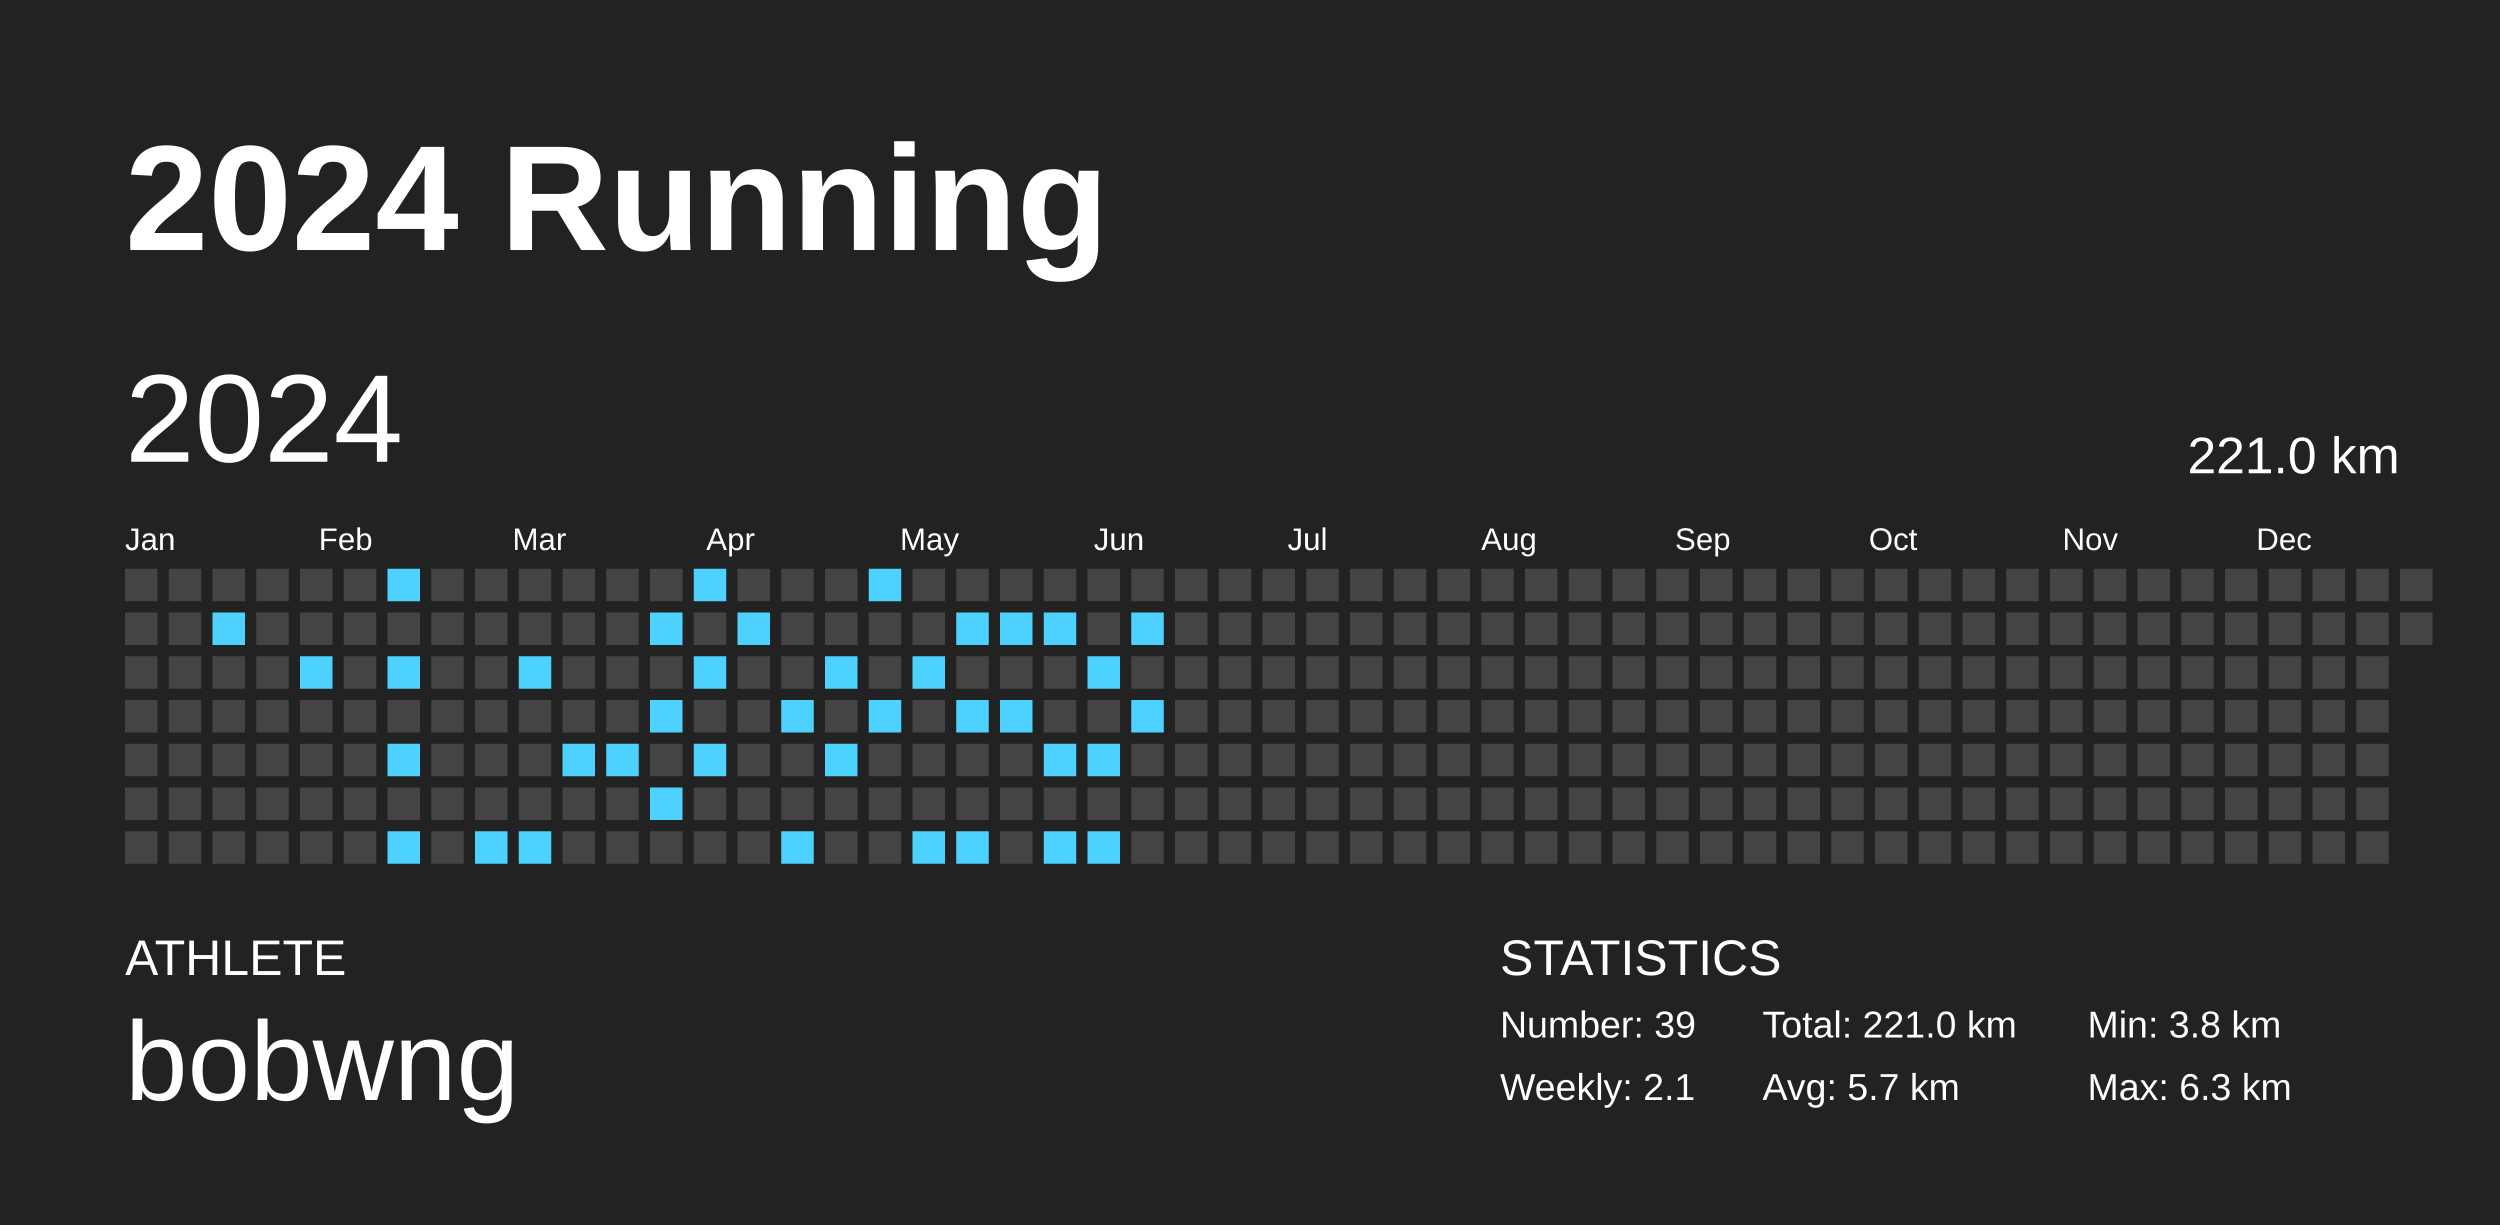
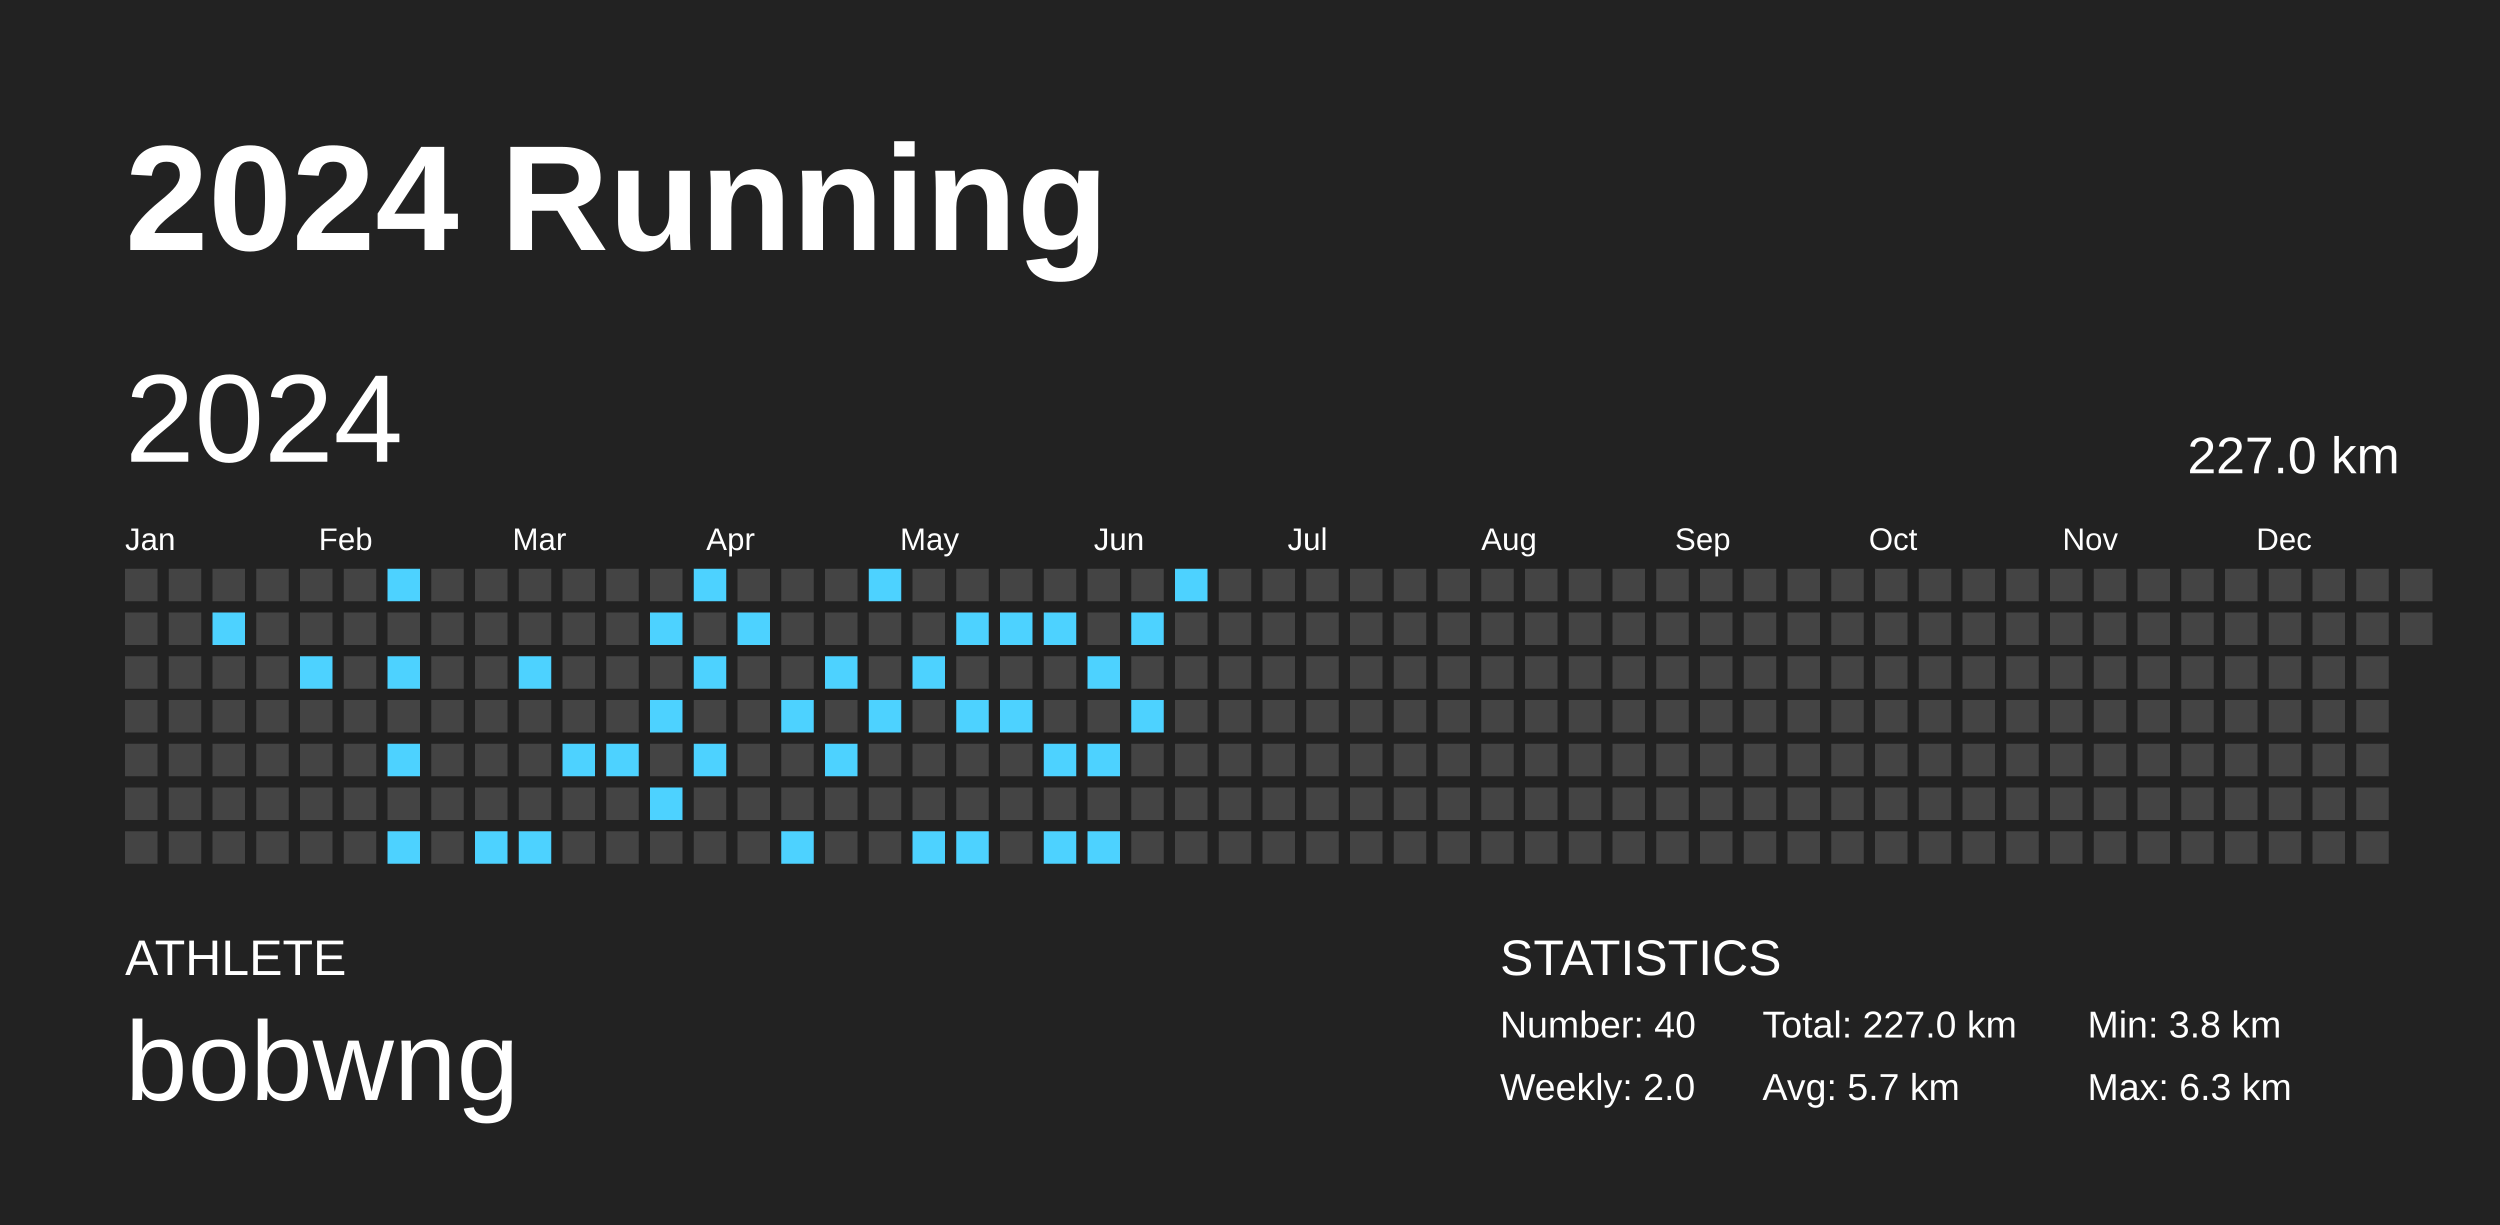
<svg xmlns="http://www.w3.org/2000/svg" baseProfile="full" height="98mm" version="1.1" viewBox="0,0,200,98" width="200mm">
  <defs />
  <rect fill="#222222" height="98" width="200" x="0" y="0" />
  <text fill="#FFFFFF" style="font-size:12px; font-family:Arial; font-weight:bold;" x="10" y="20">2024 Running</text>
  <text fill="#FFFFFF" style="font-size:4px; font-family:Arial" x="10" y="78">ATHLETE</text>
  <text fill="#FFFFFF" style="font-size:9px; font-family:Arial" x="10" y="88">bobwng</text>
  <text fill="#FFFFFF" style="font-size:4px; font-family:Arial" x="120" y="78">STATISTICS</text>
-   <text fill="#FFFFFF" style="font-size:3px; font-family:Arial" x="120" y="83">Number: 39</text>
-   <text fill="#FFFFFF" style="font-size:3px; font-family:Arial" x="120" y="88">Weekly: 2.1</text>
-   <text fill="#FFFFFF" style="font-size:3px; font-family:Arial" x="141" y="83">Total: 221.0 km</text>
+   <text fill="#FFFFFF" style="font-size:3px; font-family:Arial" x="120" y="83">Number: 40</text>
+   <text fill="#FFFFFF" style="font-size:3px; font-family:Arial" x="120" y="88">Weekly: 2.0</text>
+   <text fill="#FFFFFF" style="font-size:3px; font-family:Arial" x="141" y="83">Total: 227.0 km</text>
  <text fill="#FFFFFF" style="font-size:3px; font-family:Arial" x="141" y="88">Avg: 5.7 km</text>
  <text fill="#FFFFFF" style="font-size:3px; font-family:Arial" x="167" y="83">Min: 3.8 km</text>
  <text fill="#FFFFFF" style="font-size:3px; font-family:Arial" x="167" y="88">Max: 6.3 km</text>
  <text dominant-baseline="hanging" fill="#FFFFFF" style="font-size:10.0px; font-family:Arial;" x="10" y="30">2024</text>
-   <text dominant-baseline="hanging" fill="#FFFFFF" style="font-size:4.125px; font-family:Arial;" x="175" y="35">221.0 km</text>
+   <text dominant-baseline="hanging" fill="#FFFFFF" style="font-size:4.125px; font-family:Arial;" x="175" y="35">227.0 km</text>
  <text fill="#FFFFFF" style="font-size:2.5px; font-family:Arial" x="10.0" y="44">Jan</text>
  <text fill="#FFFFFF" style="font-size:2.5px; font-family:Arial" x="25.5" y="44">Feb</text>
  <text fill="#FFFFFF" style="font-size:2.5px; font-family:Arial" x="41.0" y="44">Mar</text>
  <text fill="#FFFFFF" style="font-size:2.5px; font-family:Arial" x="56.5" y="44">Apr</text>
  <text fill="#FFFFFF" style="font-size:2.5px; font-family:Arial" x="72.0" y="44">May</text>
  <text fill="#FFFFFF" style="font-size:2.5px; font-family:Arial" x="87.5" y="44">Jun</text>
  <text fill="#FFFFFF" style="font-size:2.5px; font-family:Arial" x="103.0" y="44">Jul</text>
  <text fill="#FFFFFF" style="font-size:2.5px; font-family:Arial" x="118.5" y="44">Aug</text>
  <text fill="#FFFFFF" style="font-size:2.5px; font-family:Arial" x="134.0" y="44">Sep</text>
  <text fill="#FFFFFF" style="font-size:2.5px; font-family:Arial" x="149.5" y="44">Oct</text>
  <text fill="#FFFFFF" style="font-size:2.5px; font-family:Arial" x="165.0" y="44">Nov</text>
  <text fill="#FFFFFF" style="font-size:2.5px; font-family:Arial" x="180.5" y="44">Dec</text>
  <rect fill="#444444" height="2.6" width="2.6" x="10.0" y="45.5" />
  <rect fill="#444444" height="2.6" width="2.6" x="10.0" y="49.0" />
  <rect fill="#444444" height="2.6" width="2.6" x="10.0" y="52.5" />
  <rect fill="#444444" height="2.6" width="2.6" x="10.0" y="56.0" />
  <rect fill="#444444" height="2.6" width="2.6" x="10.0" y="59.5" />
  <rect fill="#444444" height="2.6" width="2.6" x="10.0" y="63.0" />
  <rect fill="#444444" height="2.6" width="2.6" x="10.0" y="66.5" />
  <rect fill="#444444" height="2.6" width="2.6" x="13.5" y="45.5" />
  <rect fill="#444444" height="2.6" width="2.6" x="13.5" y="49.0" />
  <rect fill="#444444" height="2.6" width="2.6" x="13.5" y="52.5" />
  <rect fill="#444444" height="2.6" width="2.6" x="13.5" y="56.0" />
  <rect fill="#444444" height="2.6" width="2.6" x="13.5" y="59.5" />
  <rect fill="#444444" height="2.6" width="2.6" x="13.5" y="63.0" />
  <rect fill="#444444" height="2.6" width="2.6" x="13.5" y="66.5" />
  <rect fill="#444444" height="2.6" width="2.6" x="17.0" y="45.5" />
  <rect fill="#4dd2ff" height="2.6" width="2.6" x="17.0" y="49.0" />
  <rect fill="#444444" height="2.6" width="2.6" x="17.0" y="52.5" />
  <rect fill="#444444" height="2.6" width="2.6" x="17.0" y="56.0" />
  <rect fill="#444444" height="2.6" width="2.6" x="17.0" y="59.5" />
  <rect fill="#444444" height="2.6" width="2.6" x="17.0" y="63.0" />
  <rect fill="#444444" height="2.6" width="2.6" x="17.0" y="66.5" />
  <rect fill="#444444" height="2.6" width="2.6" x="20.5" y="45.5" />
  <rect fill="#444444" height="2.6" width="2.6" x="20.5" y="49.0" />
  <rect fill="#444444" height="2.6" width="2.6" x="20.5" y="52.5" />
  <rect fill="#444444" height="2.6" width="2.6" x="20.5" y="56.0" />
  <rect fill="#444444" height="2.6" width="2.6" x="20.5" y="59.5" />
  <rect fill="#444444" height="2.6" width="2.6" x="20.5" y="63.0" />
  <rect fill="#444444" height="2.6" width="2.6" x="20.5" y="66.5" />
  <rect fill="#444444" height="2.6" width="2.6" x="24.0" y="45.5" />
  <rect fill="#444444" height="2.6" width="2.6" x="24.0" y="49.0" />
  <rect fill="#4dd2ff" height="2.6" width="2.6" x="24.0" y="52.5" />
  <rect fill="#444444" height="2.6" width="2.6" x="24.0" y="56.0" />
  <rect fill="#444444" height="2.6" width="2.6" x="24.0" y="59.5" />
  <rect fill="#444444" height="2.6" width="2.6" x="24.0" y="63.0" />
  <rect fill="#444444" height="2.6" width="2.6" x="24.0" y="66.5" />
  <rect fill="#444444" height="2.6" width="2.6" x="27.5" y="45.5" />
  <rect fill="#444444" height="2.6" width="2.6" x="27.5" y="49.0" />
  <rect fill="#444444" height="2.6" width="2.6" x="27.5" y="52.5" />
  <rect fill="#444444" height="2.6" width="2.6" x="27.5" y="56.0" />
  <rect fill="#444444" height="2.6" width="2.6" x="27.5" y="59.5" />
  <rect fill="#444444" height="2.6" width="2.6" x="27.5" y="63.0" />
  <rect fill="#444444" height="2.6" width="2.6" x="27.5" y="66.5" />
  <rect fill="#4dd2ff" height="2.6" width="2.6" x="31.0" y="45.5" />
  <rect fill="#444444" height="2.6" width="2.6" x="31.0" y="49.0" />
  <rect fill="#4dd2ff" height="2.6" width="2.6" x="31.0" y="52.5" />
  <rect fill="#444444" height="2.6" width="2.6" x="31.0" y="56.0" />
  <rect fill="#4dd2ff" height="2.6" width="2.6" x="31.0" y="59.5" />
  <rect fill="#444444" height="2.6" width="2.6" x="31.0" y="63.0" />
  <rect fill="#4dd2ff" height="2.6" width="2.6" x="31.0" y="66.5" />
  <rect fill="#444444" height="2.6" width="2.6" x="34.5" y="45.5" />
  <rect fill="#444444" height="2.6" width="2.6" x="34.5" y="49.0" />
  <rect fill="#444444" height="2.6" width="2.6" x="34.5" y="52.5" />
  <rect fill="#444444" height="2.6" width="2.6" x="34.5" y="56.0" />
  <rect fill="#444444" height="2.6" width="2.6" x="34.5" y="59.5" />
  <rect fill="#444444" height="2.6" width="2.6" x="34.5" y="63.0" />
  <rect fill="#444444" height="2.6" width="2.6" x="34.5" y="66.5" />
  <rect fill="#444444" height="2.6" width="2.6" x="38.0" y="45.5" />
  <rect fill="#444444" height="2.6" width="2.6" x="38.0" y="49.0" />
  <rect fill="#444444" height="2.6" width="2.6" x="38.0" y="52.5" />
  <rect fill="#444444" height="2.6" width="2.6" x="38.0" y="56.0" />
  <rect fill="#444444" height="2.6" width="2.6" x="38.0" y="59.5" />
  <rect fill="#444444" height="2.6" width="2.6" x="38.0" y="63.0" />
  <rect fill="#4dd2ff" height="2.6" width="2.6" x="38.0" y="66.5" />
  <rect fill="#444444" height="2.6" width="2.6" x="41.5" y="45.5" />
  <rect fill="#444444" height="2.6" width="2.6" x="41.5" y="49.0" />
  <rect fill="#4dd2ff" height="2.6" width="2.6" x="41.5" y="52.5" />
  <rect fill="#444444" height="2.6" width="2.6" x="41.5" y="56.0" />
  <rect fill="#444444" height="2.6" width="2.6" x="41.5" y="59.5" />
  <rect fill="#444444" height="2.6" width="2.6" x="41.5" y="63.0" />
  <rect fill="#4dd2ff" height="2.6" width="2.6" x="41.5" y="66.5" />
  <rect fill="#444444" height="2.6" width="2.6" x="45.0" y="45.5" />
  <rect fill="#444444" height="2.6" width="2.6" x="45.0" y="49.0" />
  <rect fill="#444444" height="2.6" width="2.6" x="45.0" y="52.5" />
  <rect fill="#444444" height="2.6" width="2.6" x="45.0" y="56.0" />
  <rect fill="#4dd2ff" height="2.6" width="2.6" x="45.0" y="59.5" />
  <rect fill="#444444" height="2.6" width="2.6" x="45.0" y="63.0" />
  <rect fill="#444444" height="2.6" width="2.6" x="45.0" y="66.5" />
  <rect fill="#444444" height="2.6" width="2.6" x="48.5" y="45.5" />
  <rect fill="#444444" height="2.6" width="2.6" x="48.5" y="49.0" />
  <rect fill="#444444" height="2.6" width="2.6" x="48.5" y="52.5" />
  <rect fill="#444444" height="2.6" width="2.6" x="48.5" y="56.0" />
  <rect fill="#4dd2ff" height="2.6" width="2.6" x="48.5" y="59.5" />
  <rect fill="#444444" height="2.6" width="2.6" x="48.5" y="63.0" />
  <rect fill="#444444" height="2.6" width="2.6" x="48.5" y="66.5" />
  <rect fill="#444444" height="2.6" width="2.6" x="52.0" y="45.5" />
  <rect fill="#4dd2ff" height="2.6" width="2.6" x="52.0" y="49.0" />
  <rect fill="#444444" height="2.6" width="2.6" x="52.0" y="52.5" />
  <rect fill="#4dd2ff" height="2.6" width="2.6" x="52.0" y="56.0" />
  <rect fill="#444444" height="2.6" width="2.6" x="52.0" y="59.5" />
  <rect fill="#4dd2ff" height="2.6" width="2.6" x="52.0" y="63.0" />
  <rect fill="#444444" height="2.6" width="2.6" x="52.0" y="66.5" />
  <rect fill="#4dd2ff" height="2.6" width="2.6" x="55.5" y="45.5" />
  <rect fill="#444444" height="2.6" width="2.6" x="55.5" y="49.0" />
  <rect fill="#4dd2ff" height="2.6" width="2.6" x="55.5" y="52.5" />
  <rect fill="#444444" height="2.6" width="2.6" x="55.5" y="56.0" />
  <rect fill="#4dd2ff" height="2.6" width="2.6" x="55.5" y="59.5" />
  <rect fill="#444444" height="2.6" width="2.6" x="55.5" y="63.0" />
  <rect fill="#444444" height="2.6" width="2.6" x="55.5" y="66.5" />
  <rect fill="#444444" height="2.6" width="2.6" x="59.0" y="45.5" />
  <rect fill="#4dd2ff" height="2.6" width="2.6" x="59.0" y="49.0" />
  <rect fill="#444444" height="2.6" width="2.6" x="59.0" y="52.5" />
  <rect fill="#444444" height="2.6" width="2.6" x="59.0" y="56.0" />
  <rect fill="#444444" height="2.6" width="2.6" x="59.0" y="59.5" />
  <rect fill="#444444" height="2.6" width="2.6" x="59.0" y="63.0" />
  <rect fill="#444444" height="2.6" width="2.6" x="59.0" y="66.5" />
  <rect fill="#444444" height="2.6" width="2.6" x="62.5" y="45.5" />
  <rect fill="#444444" height="2.6" width="2.6" x="62.5" y="49.0" />
  <rect fill="#444444" height="2.6" width="2.6" x="62.5" y="52.5" />
  <rect fill="#4dd2ff" height="2.6" width="2.6" x="62.5" y="56.0" />
  <rect fill="#444444" height="2.6" width="2.6" x="62.5" y="59.5" />
  <rect fill="#444444" height="2.6" width="2.6" x="62.5" y="63.0" />
  <rect fill="#4dd2ff" height="2.6" width="2.6" x="62.5" y="66.5" />
  <rect fill="#444444" height="2.6" width="2.6" x="66.0" y="45.5" />
  <rect fill="#444444" height="2.6" width="2.6" x="66.0" y="49.0" />
  <rect fill="#4dd2ff" height="2.6" width="2.6" x="66.0" y="52.5" />
  <rect fill="#444444" height="2.6" width="2.6" x="66.0" y="56.0" />
  <rect fill="#4dd2ff" height="2.6" width="2.6" x="66.0" y="59.5" />
  <rect fill="#444444" height="2.6" width="2.6" x="66.0" y="63.0" />
  <rect fill="#444444" height="2.6" width="2.6" x="66.0" y="66.5" />
  <rect fill="#4dd2ff" height="2.6" width="2.6" x="69.5" y="45.5" />
  <rect fill="#444444" height="2.6" width="2.6" x="69.5" y="49.0" />
  <rect fill="#444444" height="2.6" width="2.6" x="69.5" y="52.5" />
  <rect fill="#4dd2ff" height="2.6" width="2.6" x="69.5" y="56.0" />
  <rect fill="#444444" height="2.6" width="2.6" x="69.5" y="59.5" />
  <rect fill="#444444" height="2.6" width="2.6" x="69.5" y="63.0" />
  <rect fill="#444444" height="2.6" width="2.6" x="69.5" y="66.5" />
  <rect fill="#444444" height="2.6" width="2.6" x="73.0" y="45.5" />
  <rect fill="#444444" height="2.6" width="2.6" x="73.0" y="49.0" />
  <rect fill="#4dd2ff" height="2.6" width="2.6" x="73.0" y="52.5" />
  <rect fill="#444444" height="2.6" width="2.6" x="73.0" y="56.0" />
  <rect fill="#444444" height="2.6" width="2.6" x="73.0" y="59.5" />
  <rect fill="#444444" height="2.6" width="2.6" x="73.0" y="63.0" />
  <rect fill="#4dd2ff" height="2.6" width="2.6" x="73.0" y="66.5" />
  <rect fill="#444444" height="2.6" width="2.6" x="76.5" y="45.5" />
  <rect fill="#4dd2ff" height="2.6" width="2.6" x="76.5" y="49.0" />
  <rect fill="#444444" height="2.6" width="2.6" x="76.5" y="52.5" />
  <rect fill="#4dd2ff" height="2.6" width="2.6" x="76.5" y="56.0" />
  <rect fill="#444444" height="2.6" width="2.6" x="76.5" y="59.5" />
  <rect fill="#444444" height="2.6" width="2.6" x="76.5" y="63.0" />
  <rect fill="#4dd2ff" height="2.6" width="2.6" x="76.5" y="66.5" />
  <rect fill="#444444" height="2.6" width="2.6" x="80.0" y="45.5" />
  <rect fill="#4dd2ff" height="2.6" width="2.6" x="80.0" y="49.0" />
  <rect fill="#444444" height="2.6" width="2.6" x="80.0" y="52.5" />
  <rect fill="#4dd2ff" height="2.6" width="2.6" x="80.0" y="56.0" />
  <rect fill="#444444" height="2.6" width="2.6" x="80.0" y="59.5" />
  <rect fill="#444444" height="2.6" width="2.6" x="80.0" y="63.0" />
  <rect fill="#444444" height="2.6" width="2.6" x="80.0" y="66.5" />
  <rect fill="#444444" height="2.6" width="2.6" x="83.5" y="45.5" />
  <rect fill="#4dd2ff" height="2.6" width="2.6" x="83.5" y="49.0" />
  <rect fill="#444444" height="2.6" width="2.6" x="83.5" y="52.5" />
  <rect fill="#444444" height="2.6" width="2.6" x="83.5" y="56.0" />
  <rect fill="#4dd2ff" height="2.6" width="2.6" x="83.5" y="59.5" />
  <rect fill="#444444" height="2.6" width="2.6" x="83.5" y="63.0" />
  <rect fill="#4dd2ff" height="2.6" width="2.6" x="83.5" y="66.5" />
  <rect fill="#444444" height="2.6" width="2.6" x="87.0" y="45.5" />
  <rect fill="#444444" height="2.6" width="2.6" x="87.0" y="49.0" />
  <rect fill="#4dd2ff" height="2.6" width="2.6" x="87.0" y="52.5" />
  <rect fill="#444444" height="2.6" width="2.6" x="87.0" y="56.0" />
  <rect fill="#4dd2ff" height="2.6" width="2.6" x="87.0" y="59.5" />
  <rect fill="#444444" height="2.6" width="2.6" x="87.0" y="63.0" />
  <rect fill="#4dd2ff" height="2.6" width="2.6" x="87.0" y="66.5" />
  <rect fill="#444444" height="2.6" width="2.6" x="90.5" y="45.5" />
  <rect fill="#4dd2ff" height="2.6" width="2.6" x="90.5" y="49.0" />
  <rect fill="#444444" height="2.6" width="2.6" x="90.5" y="52.5" />
  <rect fill="#4dd2ff" height="2.6" width="2.6" x="90.5" y="56.0" />
  <rect fill="#444444" height="2.6" width="2.6" x="90.5" y="59.5" />
  <rect fill="#444444" height="2.6" width="2.6" x="90.5" y="63.0" />
  <rect fill="#444444" height="2.6" width="2.6" x="90.5" y="66.5" />
-   <rect fill="#444444" height="2.6" width="2.6" x="94.0" y="45.5" />
+   <rect fill="#4dd2ff" height="2.6" width="2.6" x="94.0" y="45.5" />
  <rect fill="#444444" height="2.6" width="2.6" x="94.0" y="49.0" />
  <rect fill="#444444" height="2.6" width="2.6" x="94.0" y="52.5" />
  <rect fill="#444444" height="2.6" width="2.6" x="94.0" y="56.0" />
  <rect fill="#444444" height="2.6" width="2.6" x="94.0" y="59.5" />
  <rect fill="#444444" height="2.6" width="2.6" x="94.0" y="63.0" />
  <rect fill="#444444" height="2.6" width="2.6" x="94.0" y="66.5" />
  <rect fill="#444444" height="2.6" width="2.6" x="97.5" y="45.5" />
  <rect fill="#444444" height="2.6" width="2.6" x="97.5" y="49.0" />
  <rect fill="#444444" height="2.6" width="2.6" x="97.5" y="52.5" />
  <rect fill="#444444" height="2.6" width="2.6" x="97.5" y="56.0" />
  <rect fill="#444444" height="2.6" width="2.6" x="97.5" y="59.5" />
  <rect fill="#444444" height="2.6" width="2.6" x="97.5" y="63.0" />
  <rect fill="#444444" height="2.6" width="2.6" x="97.5" y="66.5" />
  <rect fill="#444444" height="2.6" width="2.6" x="101.0" y="45.5" />
  <rect fill="#444444" height="2.6" width="2.6" x="101.0" y="49.0" />
  <rect fill="#444444" height="2.6" width="2.6" x="101.0" y="52.5" />
  <rect fill="#444444" height="2.6" width="2.6" x="101.0" y="56.0" />
  <rect fill="#444444" height="2.6" width="2.6" x="101.0" y="59.5" />
  <rect fill="#444444" height="2.6" width="2.6" x="101.0" y="63.0" />
  <rect fill="#444444" height="2.6" width="2.6" x="101.0" y="66.5" />
  <rect fill="#444444" height="2.6" width="2.6" x="104.5" y="45.5" />
  <rect fill="#444444" height="2.6" width="2.6" x="104.5" y="49.0" />
  <rect fill="#444444" height="2.6" width="2.6" x="104.5" y="52.5" />
  <rect fill="#444444" height="2.6" width="2.6" x="104.5" y="56.0" />
  <rect fill="#444444" height="2.6" width="2.6" x="104.5" y="59.5" />
  <rect fill="#444444" height="2.6" width="2.6" x="104.5" y="63.0" />
  <rect fill="#444444" height="2.6" width="2.6" x="104.5" y="66.5" />
  <rect fill="#444444" height="2.6" width="2.6" x="108.0" y="45.5" />
  <rect fill="#444444" height="2.6" width="2.6" x="108.0" y="49.0" />
  <rect fill="#444444" height="2.6" width="2.6" x="108.0" y="52.5" />
  <rect fill="#444444" height="2.6" width="2.6" x="108.0" y="56.0" />
  <rect fill="#444444" height="2.6" width="2.6" x="108.0" y="59.5" />
  <rect fill="#444444" height="2.6" width="2.6" x="108.0" y="63.0" />
  <rect fill="#444444" height="2.6" width="2.6" x="108.0" y="66.5" />
  <rect fill="#444444" height="2.6" width="2.6" x="111.5" y="45.5" />
  <rect fill="#444444" height="2.6" width="2.6" x="111.5" y="49.0" />
  <rect fill="#444444" height="2.6" width="2.6" x="111.5" y="52.5" />
  <rect fill="#444444" height="2.6" width="2.6" x="111.5" y="56.0" />
  <rect fill="#444444" height="2.6" width="2.6" x="111.5" y="59.5" />
  <rect fill="#444444" height="2.6" width="2.6" x="111.5" y="63.0" />
  <rect fill="#444444" height="2.6" width="2.6" x="111.5" y="66.5" />
  <rect fill="#444444" height="2.6" width="2.6" x="115.0" y="45.5" />
  <rect fill="#444444" height="2.6" width="2.6" x="115.0" y="49.0" />
  <rect fill="#444444" height="2.6" width="2.6" x="115.0" y="52.5" />
  <rect fill="#444444" height="2.6" width="2.6" x="115.0" y="56.0" />
  <rect fill="#444444" height="2.6" width="2.6" x="115.0" y="59.5" />
  <rect fill="#444444" height="2.6" width="2.6" x="115.0" y="63.0" />
  <rect fill="#444444" height="2.6" width="2.6" x="115.0" y="66.5" />
  <rect fill="#444444" height="2.6" width="2.6" x="118.5" y="45.5" />
  <rect fill="#444444" height="2.6" width="2.6" x="118.5" y="49.0" />
  <rect fill="#444444" height="2.6" width="2.6" x="118.5" y="52.5" />
  <rect fill="#444444" height="2.6" width="2.6" x="118.5" y="56.0" />
  <rect fill="#444444" height="2.6" width="2.6" x="118.5" y="59.5" />
  <rect fill="#444444" height="2.6" width="2.6" x="118.5" y="63.0" />
  <rect fill="#444444" height="2.6" width="2.6" x="118.5" y="66.5" />
  <rect fill="#444444" height="2.6" width="2.6" x="122.0" y="45.5" />
  <rect fill="#444444" height="2.6" width="2.6" x="122.0" y="49.0" />
  <rect fill="#444444" height="2.6" width="2.6" x="122.0" y="52.5" />
  <rect fill="#444444" height="2.6" width="2.6" x="122.0" y="56.0" />
  <rect fill="#444444" height="2.6" width="2.6" x="122.0" y="59.5" />
  <rect fill="#444444" height="2.6" width="2.6" x="122.0" y="63.0" />
  <rect fill="#444444" height="2.6" width="2.6" x="122.0" y="66.5" />
  <rect fill="#444444" height="2.6" width="2.6" x="125.5" y="45.5" />
  <rect fill="#444444" height="2.6" width="2.6" x="125.5" y="49.0" />
  <rect fill="#444444" height="2.6" width="2.6" x="125.5" y="52.5" />
  <rect fill="#444444" height="2.6" width="2.6" x="125.5" y="56.0" />
  <rect fill="#444444" height="2.6" width="2.6" x="125.5" y="59.5" />
  <rect fill="#444444" height="2.6" width="2.6" x="125.5" y="63.0" />
  <rect fill="#444444" height="2.6" width="2.6" x="125.5" y="66.5" />
  <rect fill="#444444" height="2.6" width="2.6" x="129.0" y="45.5" />
  <rect fill="#444444" height="2.6" width="2.6" x="129.0" y="49.0" />
  <rect fill="#444444" height="2.6" width="2.6" x="129.0" y="52.5" />
  <rect fill="#444444" height="2.6" width="2.6" x="129.0" y="56.0" />
  <rect fill="#444444" height="2.6" width="2.6" x="129.0" y="59.5" />
  <rect fill="#444444" height="2.6" width="2.6" x="129.0" y="63.0" />
  <rect fill="#444444" height="2.6" width="2.6" x="129.0" y="66.5" />
  <rect fill="#444444" height="2.6" width="2.6" x="132.5" y="45.5" />
  <rect fill="#444444" height="2.6" width="2.6" x="132.5" y="49.0" />
  <rect fill="#444444" height="2.6" width="2.6" x="132.5" y="52.5" />
  <rect fill="#444444" height="2.6" width="2.6" x="132.5" y="56.0" />
  <rect fill="#444444" height="2.6" width="2.6" x="132.5" y="59.5" />
  <rect fill="#444444" height="2.6" width="2.6" x="132.5" y="63.0" />
  <rect fill="#444444" height="2.6" width="2.6" x="132.5" y="66.5" />
  <rect fill="#444444" height="2.6" width="2.6" x="136.0" y="45.5" />
  <rect fill="#444444" height="2.6" width="2.6" x="136.0" y="49.0" />
  <rect fill="#444444" height="2.6" width="2.6" x="136.0" y="52.5" />
  <rect fill="#444444" height="2.6" width="2.6" x="136.0" y="56.0" />
  <rect fill="#444444" height="2.6" width="2.6" x="136.0" y="59.5" />
  <rect fill="#444444" height="2.6" width="2.6" x="136.0" y="63.0" />
  <rect fill="#444444" height="2.6" width="2.6" x="136.0" y="66.5" />
  <rect fill="#444444" height="2.6" width="2.6" x="139.5" y="45.5" />
  <rect fill="#444444" height="2.6" width="2.6" x="139.5" y="49.0" />
  <rect fill="#444444" height="2.6" width="2.6" x="139.5" y="52.5" />
  <rect fill="#444444" height="2.6" width="2.6" x="139.5" y="56.0" />
  <rect fill="#444444" height="2.6" width="2.6" x="139.5" y="59.5" />
  <rect fill="#444444" height="2.6" width="2.6" x="139.5" y="63.0" />
  <rect fill="#444444" height="2.6" width="2.6" x="139.5" y="66.5" />
  <rect fill="#444444" height="2.6" width="2.6" x="143.0" y="45.5" />
  <rect fill="#444444" height="2.6" width="2.6" x="143.0" y="49.0" />
  <rect fill="#444444" height="2.6" width="2.6" x="143.0" y="52.5" />
  <rect fill="#444444" height="2.6" width="2.6" x="143.0" y="56.0" />
  <rect fill="#444444" height="2.6" width="2.6" x="143.0" y="59.5" />
  <rect fill="#444444" height="2.6" width="2.6" x="143.0" y="63.0" />
  <rect fill="#444444" height="2.6" width="2.6" x="143.0" y="66.5" />
  <rect fill="#444444" height="2.6" width="2.6" x="146.5" y="45.5" />
  <rect fill="#444444" height="2.6" width="2.6" x="146.5" y="49.0" />
  <rect fill="#444444" height="2.6" width="2.6" x="146.5" y="52.5" />
  <rect fill="#444444" height="2.6" width="2.6" x="146.5" y="56.0" />
  <rect fill="#444444" height="2.6" width="2.6" x="146.5" y="59.5" />
  <rect fill="#444444" height="2.6" width="2.6" x="146.5" y="63.0" />
  <rect fill="#444444" height="2.6" width="2.6" x="146.5" y="66.5" />
  <rect fill="#444444" height="2.6" width="2.6" x="150.0" y="45.5" />
  <rect fill="#444444" height="2.6" width="2.6" x="150.0" y="49.0" />
  <rect fill="#444444" height="2.6" width="2.6" x="150.0" y="52.5" />
  <rect fill="#444444" height="2.6" width="2.6" x="150.0" y="56.0" />
  <rect fill="#444444" height="2.6" width="2.6" x="150.0" y="59.5" />
  <rect fill="#444444" height="2.6" width="2.6" x="150.0" y="63.0" />
  <rect fill="#444444" height="2.6" width="2.6" x="150.0" y="66.5" />
  <rect fill="#444444" height="2.6" width="2.6" x="153.5" y="45.5" />
  <rect fill="#444444" height="2.6" width="2.6" x="153.5" y="49.0" />
  <rect fill="#444444" height="2.6" width="2.6" x="153.5" y="52.5" />
  <rect fill="#444444" height="2.6" width="2.6" x="153.5" y="56.0" />
  <rect fill="#444444" height="2.6" width="2.6" x="153.5" y="59.5" />
  <rect fill="#444444" height="2.6" width="2.6" x="153.5" y="63.0" />
  <rect fill="#444444" height="2.6" width="2.6" x="153.5" y="66.5" />
  <rect fill="#444444" height="2.6" width="2.6" x="157.0" y="45.5" />
  <rect fill="#444444" height="2.6" width="2.6" x="157.0" y="49.0" />
  <rect fill="#444444" height="2.6" width="2.6" x="157.0" y="52.5" />
  <rect fill="#444444" height="2.6" width="2.6" x="157.0" y="56.0" />
  <rect fill="#444444" height="2.6" width="2.6" x="157.0" y="59.5" />
  <rect fill="#444444" height="2.6" width="2.6" x="157.0" y="63.0" />
  <rect fill="#444444" height="2.6" width="2.6" x="157.0" y="66.5" />
  <rect fill="#444444" height="2.6" width="2.6" x="160.5" y="45.5" />
  <rect fill="#444444" height="2.6" width="2.6" x="160.5" y="49.0" />
  <rect fill="#444444" height="2.6" width="2.6" x="160.5" y="52.5" />
  <rect fill="#444444" height="2.6" width="2.6" x="160.5" y="56.0" />
  <rect fill="#444444" height="2.6" width="2.6" x="160.5" y="59.5" />
  <rect fill="#444444" height="2.6" width="2.6" x="160.5" y="63.0" />
  <rect fill="#444444" height="2.6" width="2.6" x="160.5" y="66.5" />
  <rect fill="#444444" height="2.6" width="2.6" x="164.0" y="45.5" />
  <rect fill="#444444" height="2.6" width="2.6" x="164.0" y="49.0" />
  <rect fill="#444444" height="2.6" width="2.6" x="164.0" y="52.5" />
  <rect fill="#444444" height="2.6" width="2.6" x="164.0" y="56.0" />
  <rect fill="#444444" height="2.6" width="2.6" x="164.0" y="59.5" />
  <rect fill="#444444" height="2.6" width="2.6" x="164.0" y="63.0" />
  <rect fill="#444444" height="2.6" width="2.6" x="164.0" y="66.5" />
  <rect fill="#444444" height="2.6" width="2.6" x="167.5" y="45.5" />
  <rect fill="#444444" height="2.6" width="2.6" x="167.5" y="49.0" />
  <rect fill="#444444" height="2.6" width="2.6" x="167.5" y="52.5" />
  <rect fill="#444444" height="2.6" width="2.6" x="167.5" y="56.0" />
  <rect fill="#444444" height="2.6" width="2.6" x="167.5" y="59.5" />
  <rect fill="#444444" height="2.6" width="2.6" x="167.5" y="63.0" />
  <rect fill="#444444" height="2.6" width="2.6" x="167.5" y="66.5" />
  <rect fill="#444444" height="2.6" width="2.6" x="171.0" y="45.5" />
  <rect fill="#444444" height="2.6" width="2.6" x="171.0" y="49.0" />
  <rect fill="#444444" height="2.6" width="2.6" x="171.0" y="52.5" />
  <rect fill="#444444" height="2.6" width="2.6" x="171.0" y="56.0" />
  <rect fill="#444444" height="2.6" width="2.6" x="171.0" y="59.5" />
  <rect fill="#444444" height="2.6" width="2.6" x="171.0" y="63.0" />
  <rect fill="#444444" height="2.6" width="2.6" x="171.0" y="66.5" />
  <rect fill="#444444" height="2.6" width="2.6" x="174.5" y="45.5" />
  <rect fill="#444444" height="2.6" width="2.6" x="174.5" y="49.0" />
  <rect fill="#444444" height="2.6" width="2.6" x="174.5" y="52.5" />
  <rect fill="#444444" height="2.6" width="2.6" x="174.5" y="56.0" />
  <rect fill="#444444" height="2.6" width="2.6" x="174.5" y="59.5" />
  <rect fill="#444444" height="2.6" width="2.6" x="174.5" y="63.0" />
  <rect fill="#444444" height="2.6" width="2.6" x="174.5" y="66.5" />
  <rect fill="#444444" height="2.6" width="2.6" x="178.0" y="45.5" />
  <rect fill="#444444" height="2.6" width="2.6" x="178.0" y="49.0" />
  <rect fill="#444444" height="2.6" width="2.6" x="178.0" y="52.5" />
  <rect fill="#444444" height="2.6" width="2.6" x="178.0" y="56.0" />
  <rect fill="#444444" height="2.6" width="2.6" x="178.0" y="59.5" />
  <rect fill="#444444" height="2.6" width="2.6" x="178.0" y="63.0" />
  <rect fill="#444444" height="2.6" width="2.6" x="178.0" y="66.5" />
  <rect fill="#444444" height="2.6" width="2.6" x="181.5" y="45.5" />
  <rect fill="#444444" height="2.6" width="2.6" x="181.5" y="49.0" />
  <rect fill="#444444" height="2.6" width="2.6" x="181.5" y="52.5" />
  <rect fill="#444444" height="2.6" width="2.6" x="181.5" y="56.0" />
  <rect fill="#444444" height="2.6" width="2.6" x="181.5" y="59.5" />
  <rect fill="#444444" height="2.6" width="2.6" x="181.5" y="63.0" />
  <rect fill="#444444" height="2.6" width="2.6" x="181.5" y="66.5" />
  <rect fill="#444444" height="2.6" width="2.6" x="185.0" y="45.5" />
  <rect fill="#444444" height="2.6" width="2.6" x="185.0" y="49.0" />
  <rect fill="#444444" height="2.6" width="2.6" x="185.0" y="52.5" />
  <rect fill="#444444" height="2.6" width="2.6" x="185.0" y="56.0" />
  <rect fill="#444444" height="2.6" width="2.6" x="185.0" y="59.5" />
  <rect fill="#444444" height="2.6" width="2.6" x="185.0" y="63.0" />
  <rect fill="#444444" height="2.6" width="2.6" x="185.0" y="66.5" />
  <rect fill="#444444" height="2.6" width="2.6" x="188.5" y="45.5" />
  <rect fill="#444444" height="2.6" width="2.6" x="188.5" y="49.0" />
  <rect fill="#444444" height="2.6" width="2.6" x="188.5" y="52.5" />
  <rect fill="#444444" height="2.6" width="2.6" x="188.5" y="56.0" />
  <rect fill="#444444" height="2.6" width="2.6" x="188.5" y="59.5" />
  <rect fill="#444444" height="2.6" width="2.6" x="188.5" y="63.0" />
  <rect fill="#444444" height="2.6" width="2.6" x="188.5" y="66.5" />
  <rect fill="#444444" height="2.6" width="2.6" x="192.0" y="45.5" />
  <rect fill="#444444" height="2.6" width="2.6" x="192.0" y="49.0" />
</svg>
